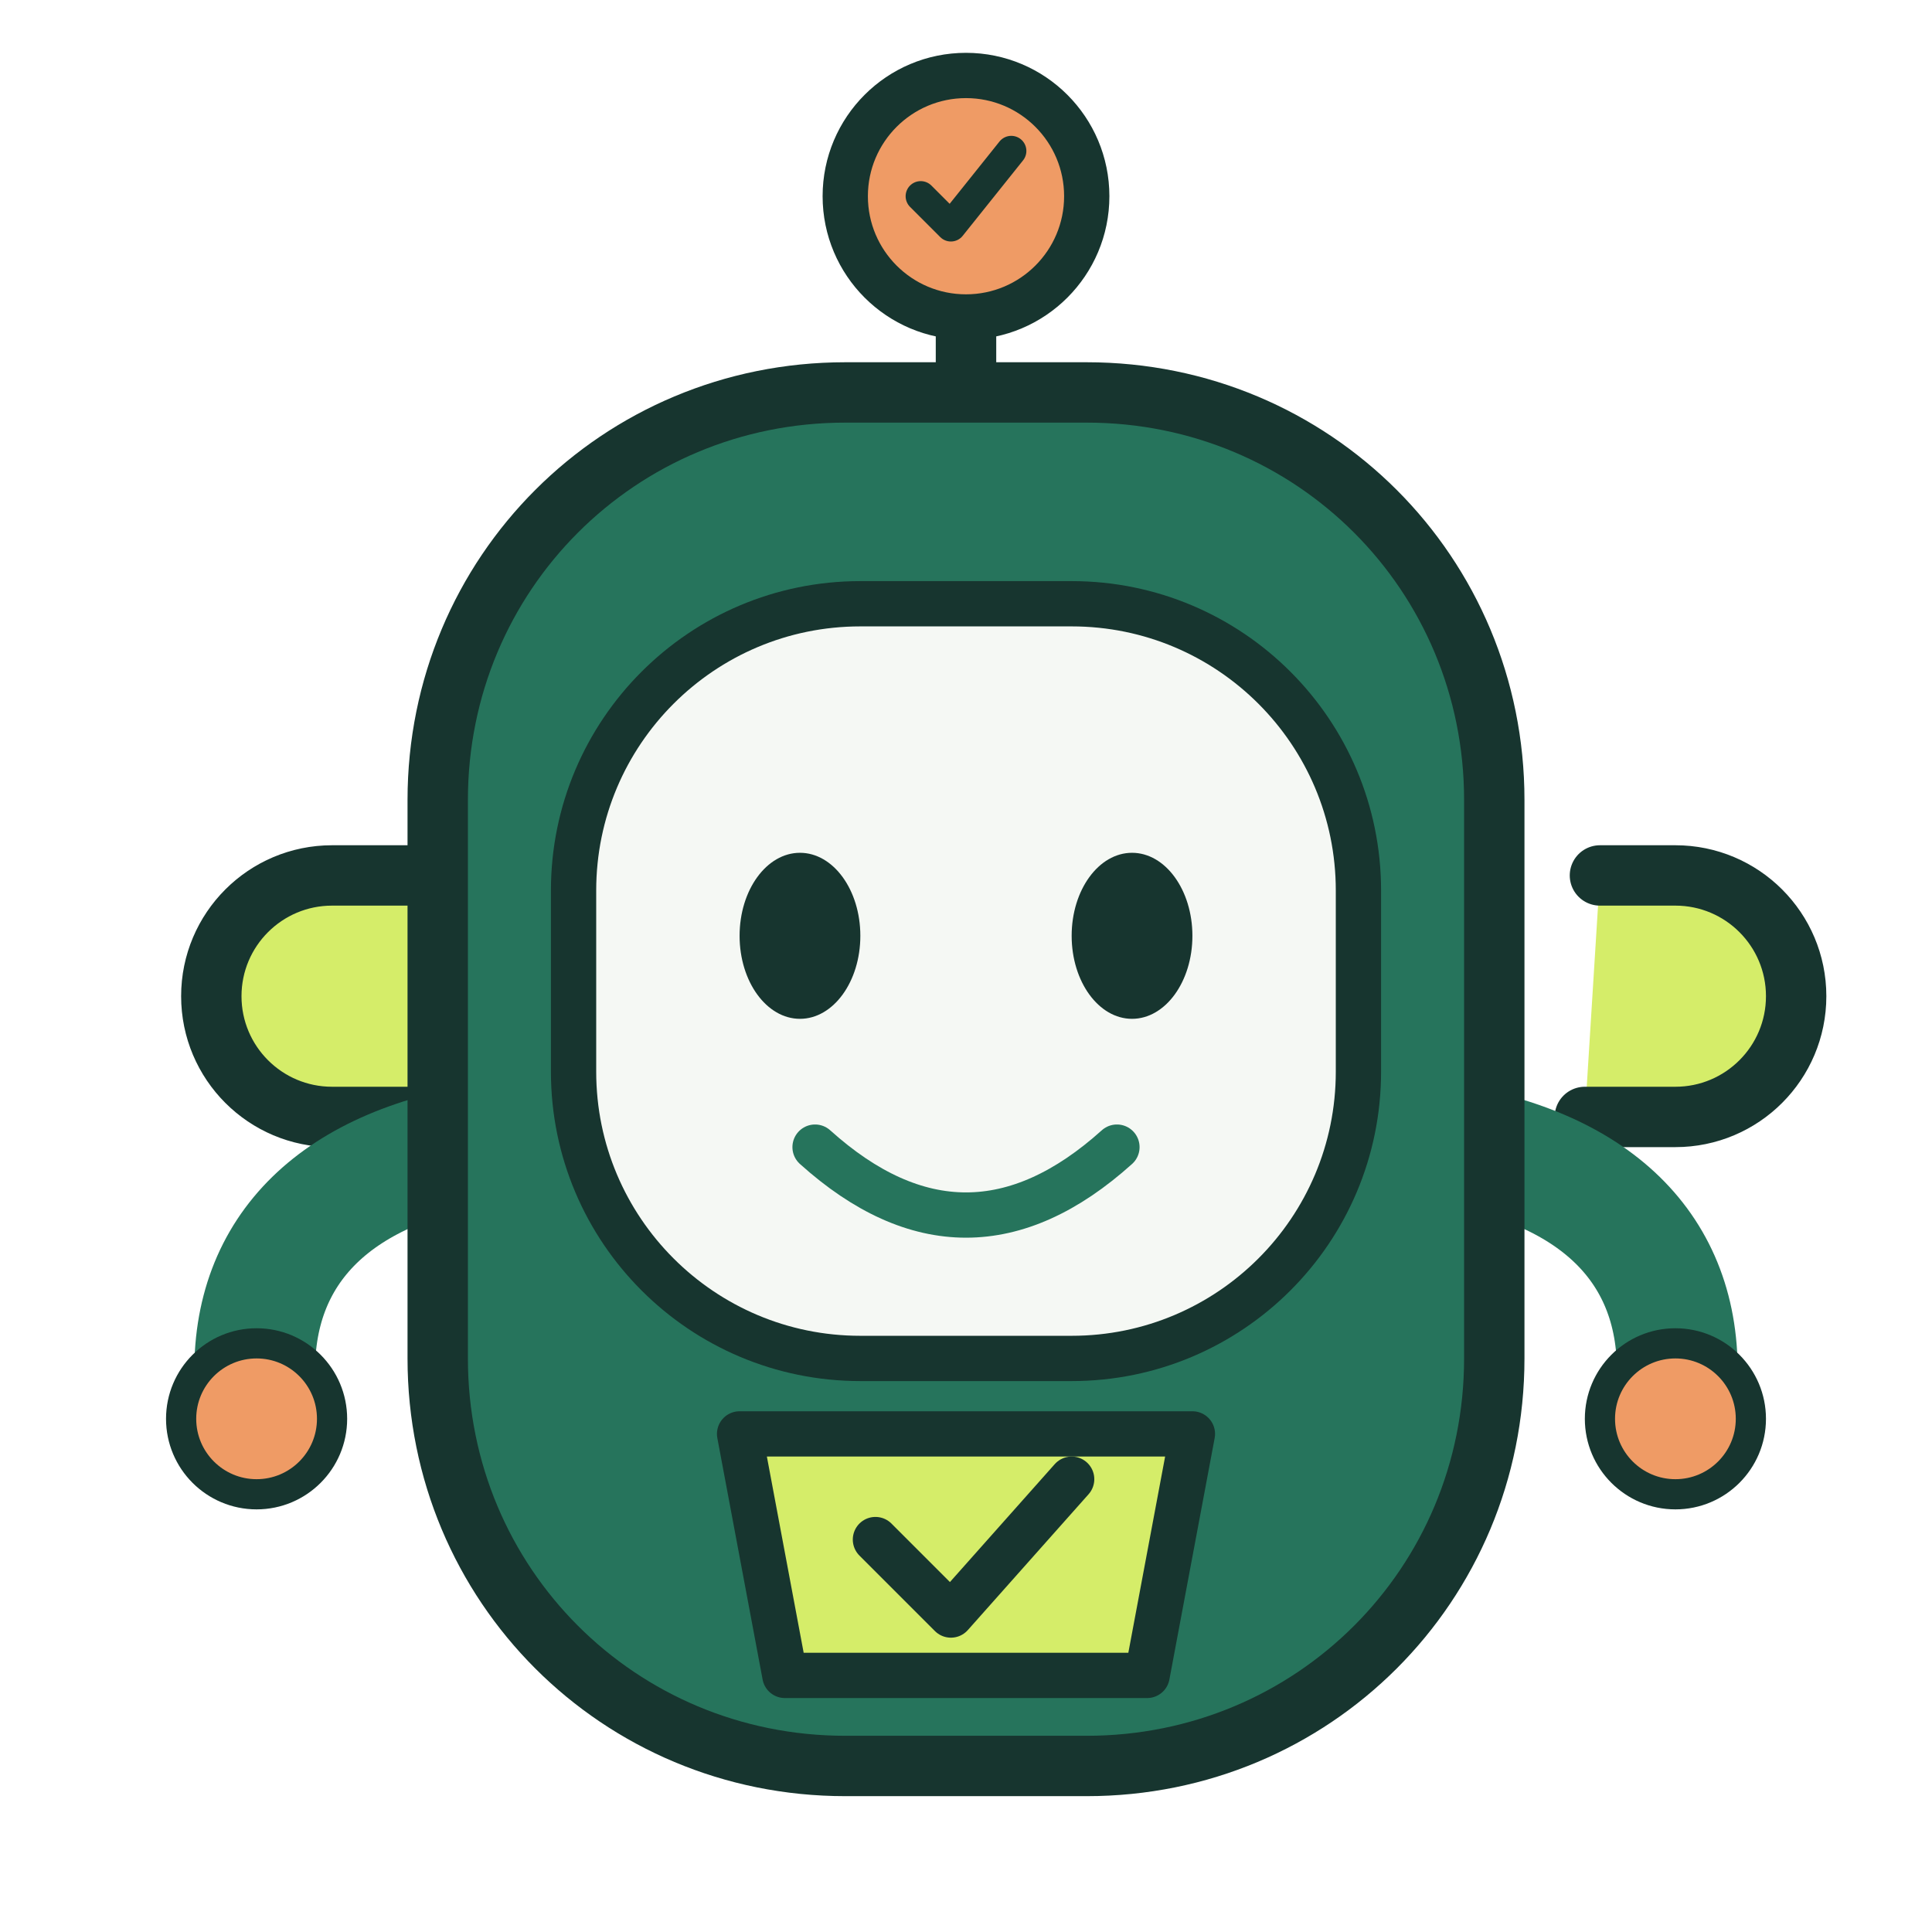
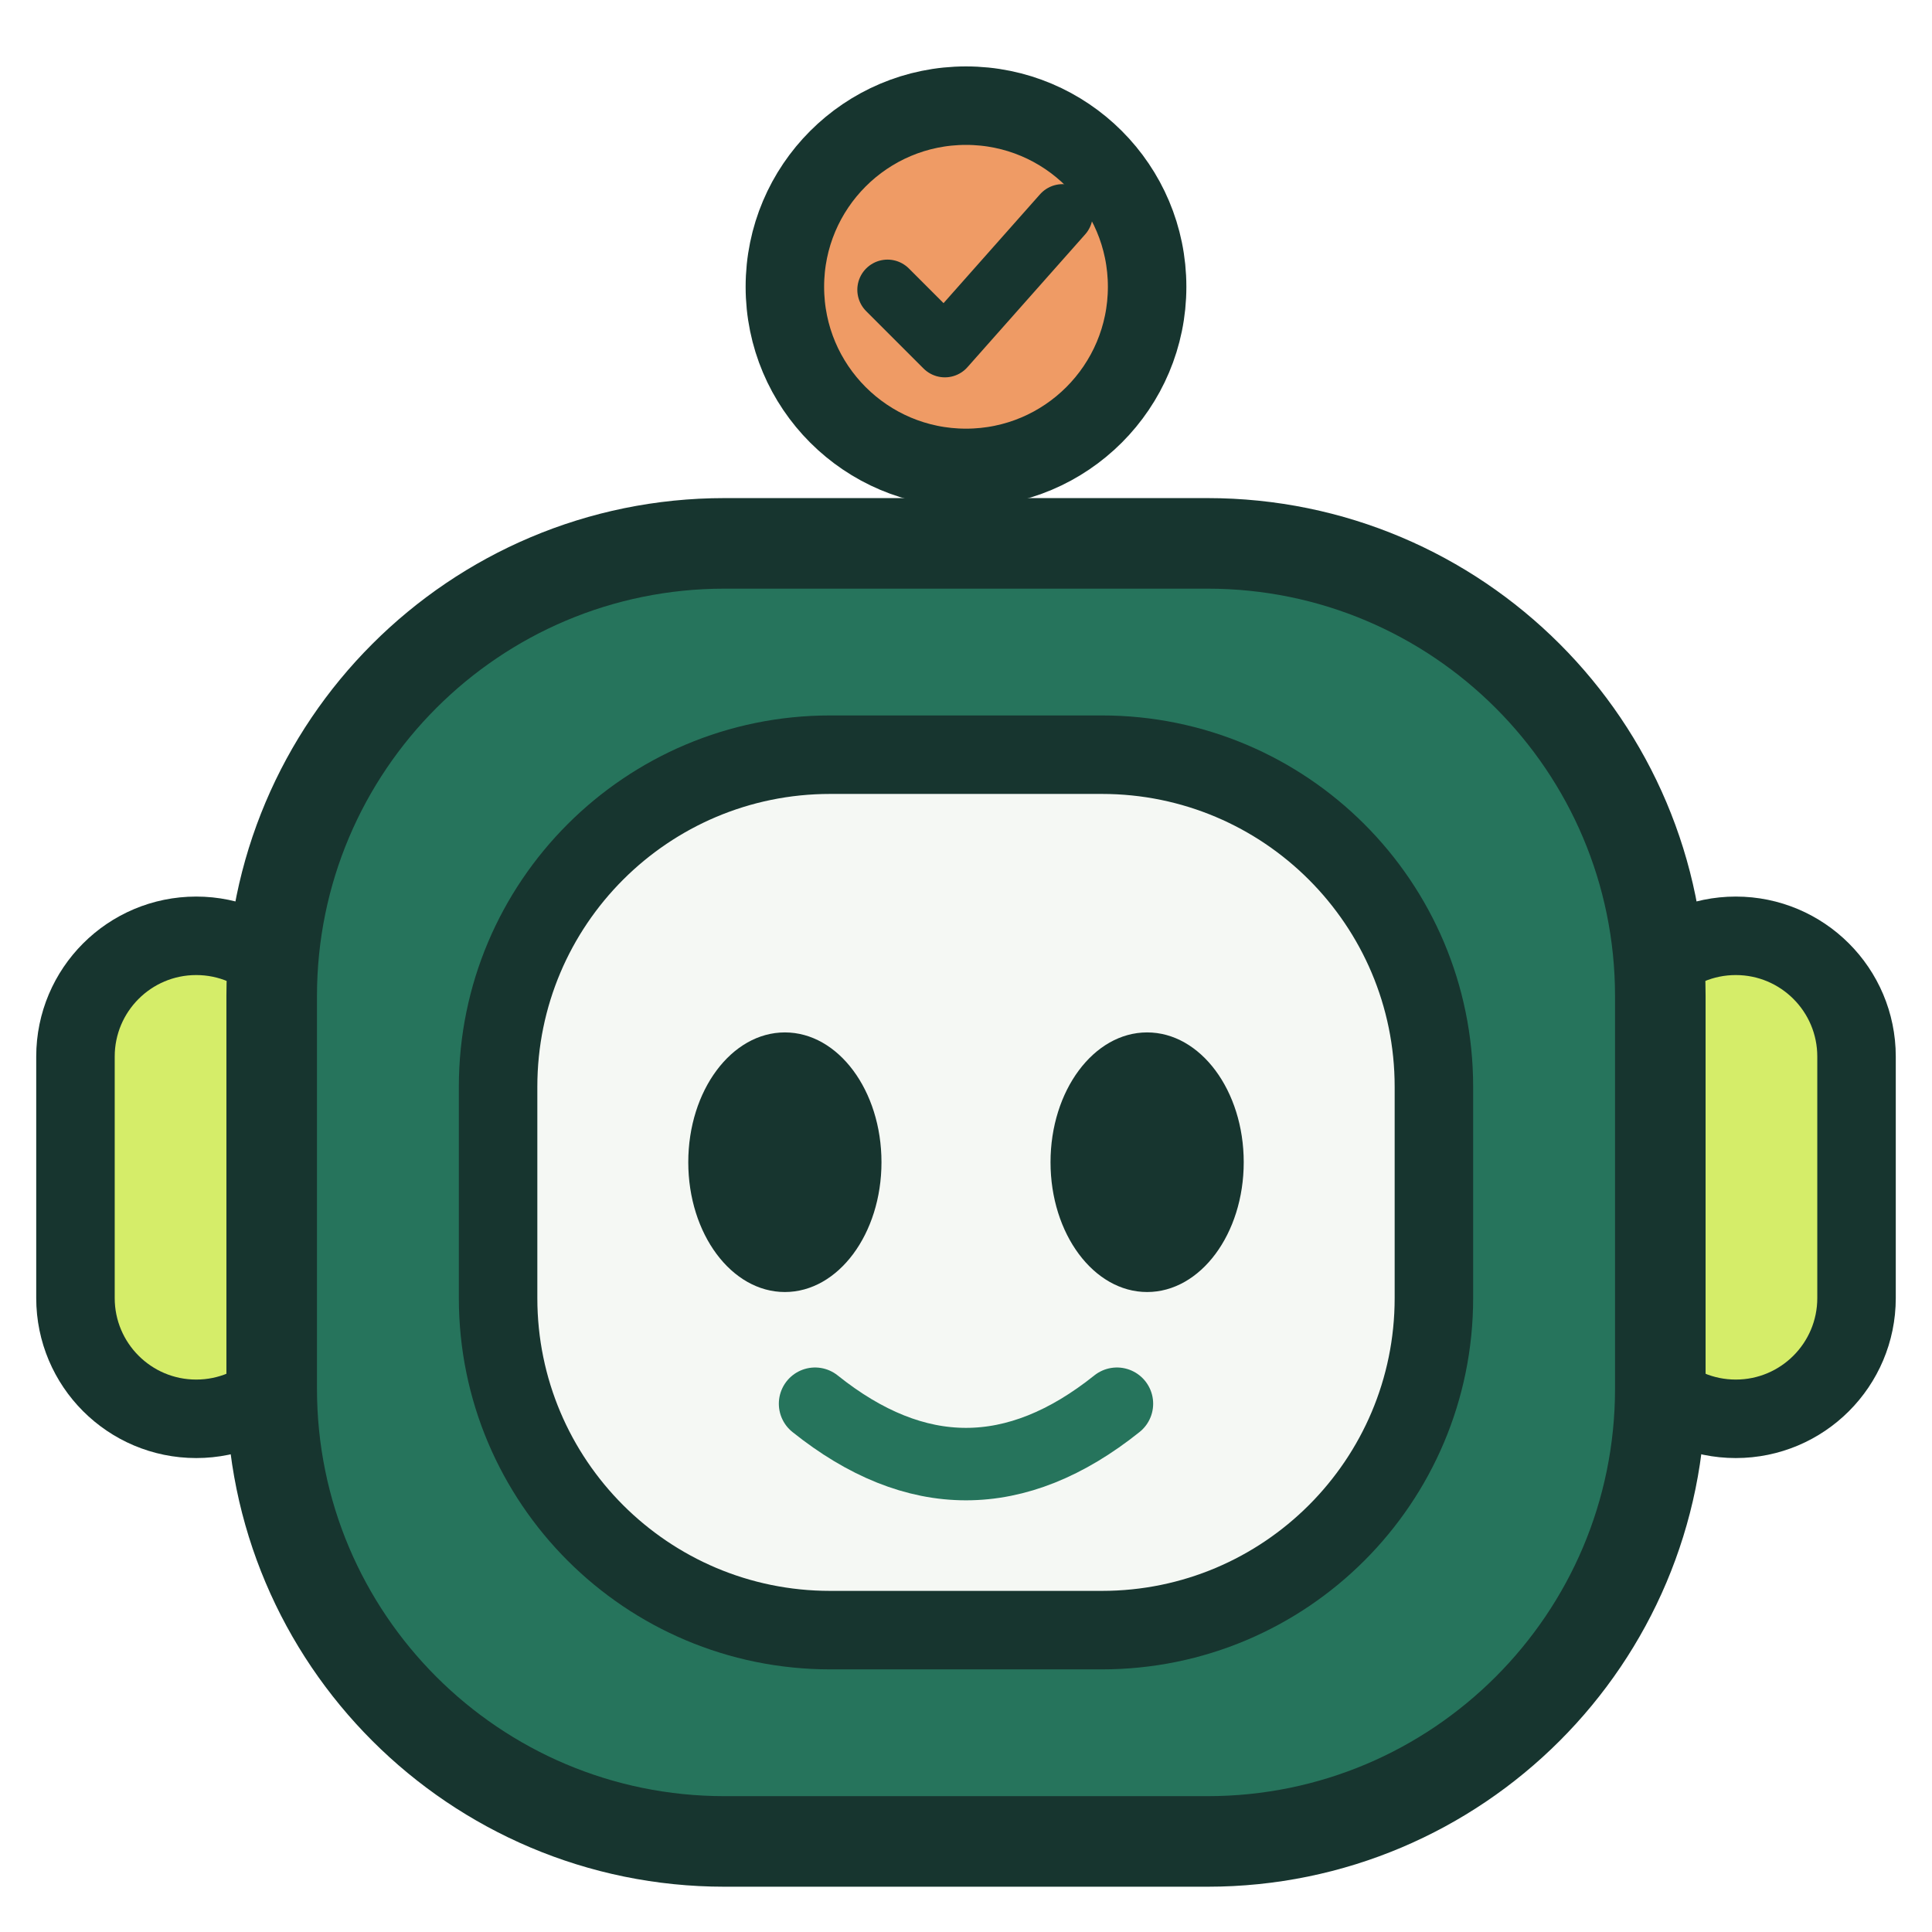
- <svg xmlns="http://www.w3.org/2000/svg" viewBox="0 0 128 128">
+ <svg xmlns="http://www.w3.org/2000/svg" viewBox="0 0 64 64">
  <style>
-     .navia-body { transform-box: fill-box; transform-origin: center; animation: navia-float 3.4s ease-in-out infinite; }
-     .navia-antenna { transform-box: fill-box; transform-origin: 50% 100%; animation: navia-signal 2.4s ease-in-out infinite; }
-     .navia-eyes { transform-box: fill-box; transform-origin: center; animation: navia-blink 5.8s ease-in-out infinite; }
-     @keyframes navia-float { 0%, 100% { transform: translateY(0); } 50% { transform: translateY(-2px); } }
-     @keyframes navia-signal { 0%, 72%, 100% { transform: rotate(0); } 80%, 88% { transform: rotate(-9deg); } }
-     @keyframes navia-blink { 0%, 43%, 47%, 100% { transform: scaleY(1); } 45% { transform: scaleY(.12); } }
+     .navia-mark { transform-box: fill-box; transform-origin: 50% 82%; animation: navia-bob 4.2s ease-in-out infinite; }
+     .navia-antenna { transform-box: fill-box; transform-origin: 50% 100%; animation: navia-signal 2.8s ease-in-out infinite; }
+     .navia-eyes { transform-box: fill-box; transform-origin: center; animation: navia-blink 5.4s ease-in-out infinite; }
+     @keyframes navia-bob { 0%, 100% { transform: translateY(0); } 50% { transform: translateY(-1.2px); } }
+     @keyframes navia-signal { 0%, 68%, 100% { transform: rotate(0); } 78%, 88% { transform: rotate(-10deg); } }
+     @keyframes navia-blink { 0%, 44%, 48%, 100% { transform: scaleY(1); } 46% { transform: scaleY(.12); } }
    @media (prefers-reduced-motion: reduce) {
-       .navia-body, .navia-antenna, .navia-eyes { animation: none; }
+       .navia-mark, .navia-antenna, .navia-eyes { animation: none; }
    }
  </style>
-   <g class="navia-body">
-     <path d="M64 28v-9" fill="none" stroke="#17352f" stroke-width="4" stroke-linecap="round" />
+   <g class="navia-mark">
+     <path d="M32 19v-5" fill="none" stroke="#17352f" stroke-width="3.4" stroke-linecap="round" />
    <g class="navia-antenna">
-       <path d="M64 24v-5" fill="none" stroke="#17352f" stroke-width="4" stroke-linecap="round" />
-       <circle cx="64" cy="13" r="8" fill="#ef9b65" stroke="#17352f" stroke-width="3" />
-       <path d="m61 13 2 2 4-5" fill="none" stroke="#17352f" stroke-width="2" stroke-linecap="round" stroke-linejoin="round" />
+       <circle cx="32" cy="9.5" r="6" fill="#ef9b65" stroke="#17352f" stroke-width="2.6" />
+       <path d="m29.4 9.6 1.9 1.9 3.9-4.4" fill="none" stroke="#17352f" stroke-width="2" stroke-linecap="round" stroke-linejoin="round" />
    </g>
-     <path d="M27 58h-5a8 8 0 0 0 0 16h6m78-16h5a8 8 0 0 1 0 16h-6" fill="#d5ed69" stroke="#17352f" stroke-width="4" stroke-linecap="round" />
-     <path d="M31 76c-10 2-15 8-14 17m80-17c10 2 15 8 14 17" fill="none" stroke="#26745c" stroke-width="8" stroke-linecap="round" />
-     <circle cx="17" cy="94" r="5" fill="#ef9b65" stroke="#17352f" stroke-width="2" />
-     <circle cx="111" cy="94" r="5" fill="#ef9b65" stroke="#17352f" stroke-width="2" />
-     <path d="M29 53c0-15 12-27 27-27h16c15 0 27 12 27 27v37c0 15-12 27-27 27H56c-15 0-27-12-27-27z" fill="#26745c" stroke="#17352f" stroke-width="4" />
-     <rect x="38" y="40" width="52" height="50" rx="19" fill="#f5f8f4" stroke="#17352f" stroke-width="3" />
+     <rect x="2.5" y="31" width="8" height="16" rx="4" fill="#d5ed69" stroke="#17352f" stroke-width="2.6" />
+     <rect x="53.5" y="31" width="8" height="16" rx="4" fill="#d5ed69" stroke="#17352f" stroke-width="2.6" />
+     <rect x="9" y="18" width="46" height="43" rx="15" fill="#26745c" stroke="#17352f" stroke-width="3" />
+     <rect x="16.5" y="25" width="31" height="29" rx="11" fill="#f5f8f4" stroke="#17352f" stroke-width="2.6" />
    <g class="navia-eyes" fill="#17352f">
-       <ellipse cx="53" cy="62" rx="4" ry="5.5" />
-       <ellipse cx="75" cy="62" rx="4" ry="5.5" />
+       <ellipse cx="26" cy="38.5" rx="3.2" ry="4.3" />
+       <ellipse cx="38" cy="38.5" rx="3.2" ry="4.3" />
    </g>
-     <path d="M54 76q10 9 20 0" fill="none" stroke="#26745c" stroke-width="3" stroke-linecap="round" />
-     <path d="M49 95h30l-3 16H52z" fill="#d5ed69" stroke="#17352f" stroke-width="3" stroke-linejoin="round" />
-     <path d="m58 102 5 5 8-9" fill="none" stroke="#17352f" stroke-width="3" stroke-linecap="round" stroke-linejoin="round" />
+     <path d="M27 46.5q5 4 10 0" fill="none" stroke="#26745c" stroke-width="2.4" stroke-linecap="round" />
  </g>
</svg>
